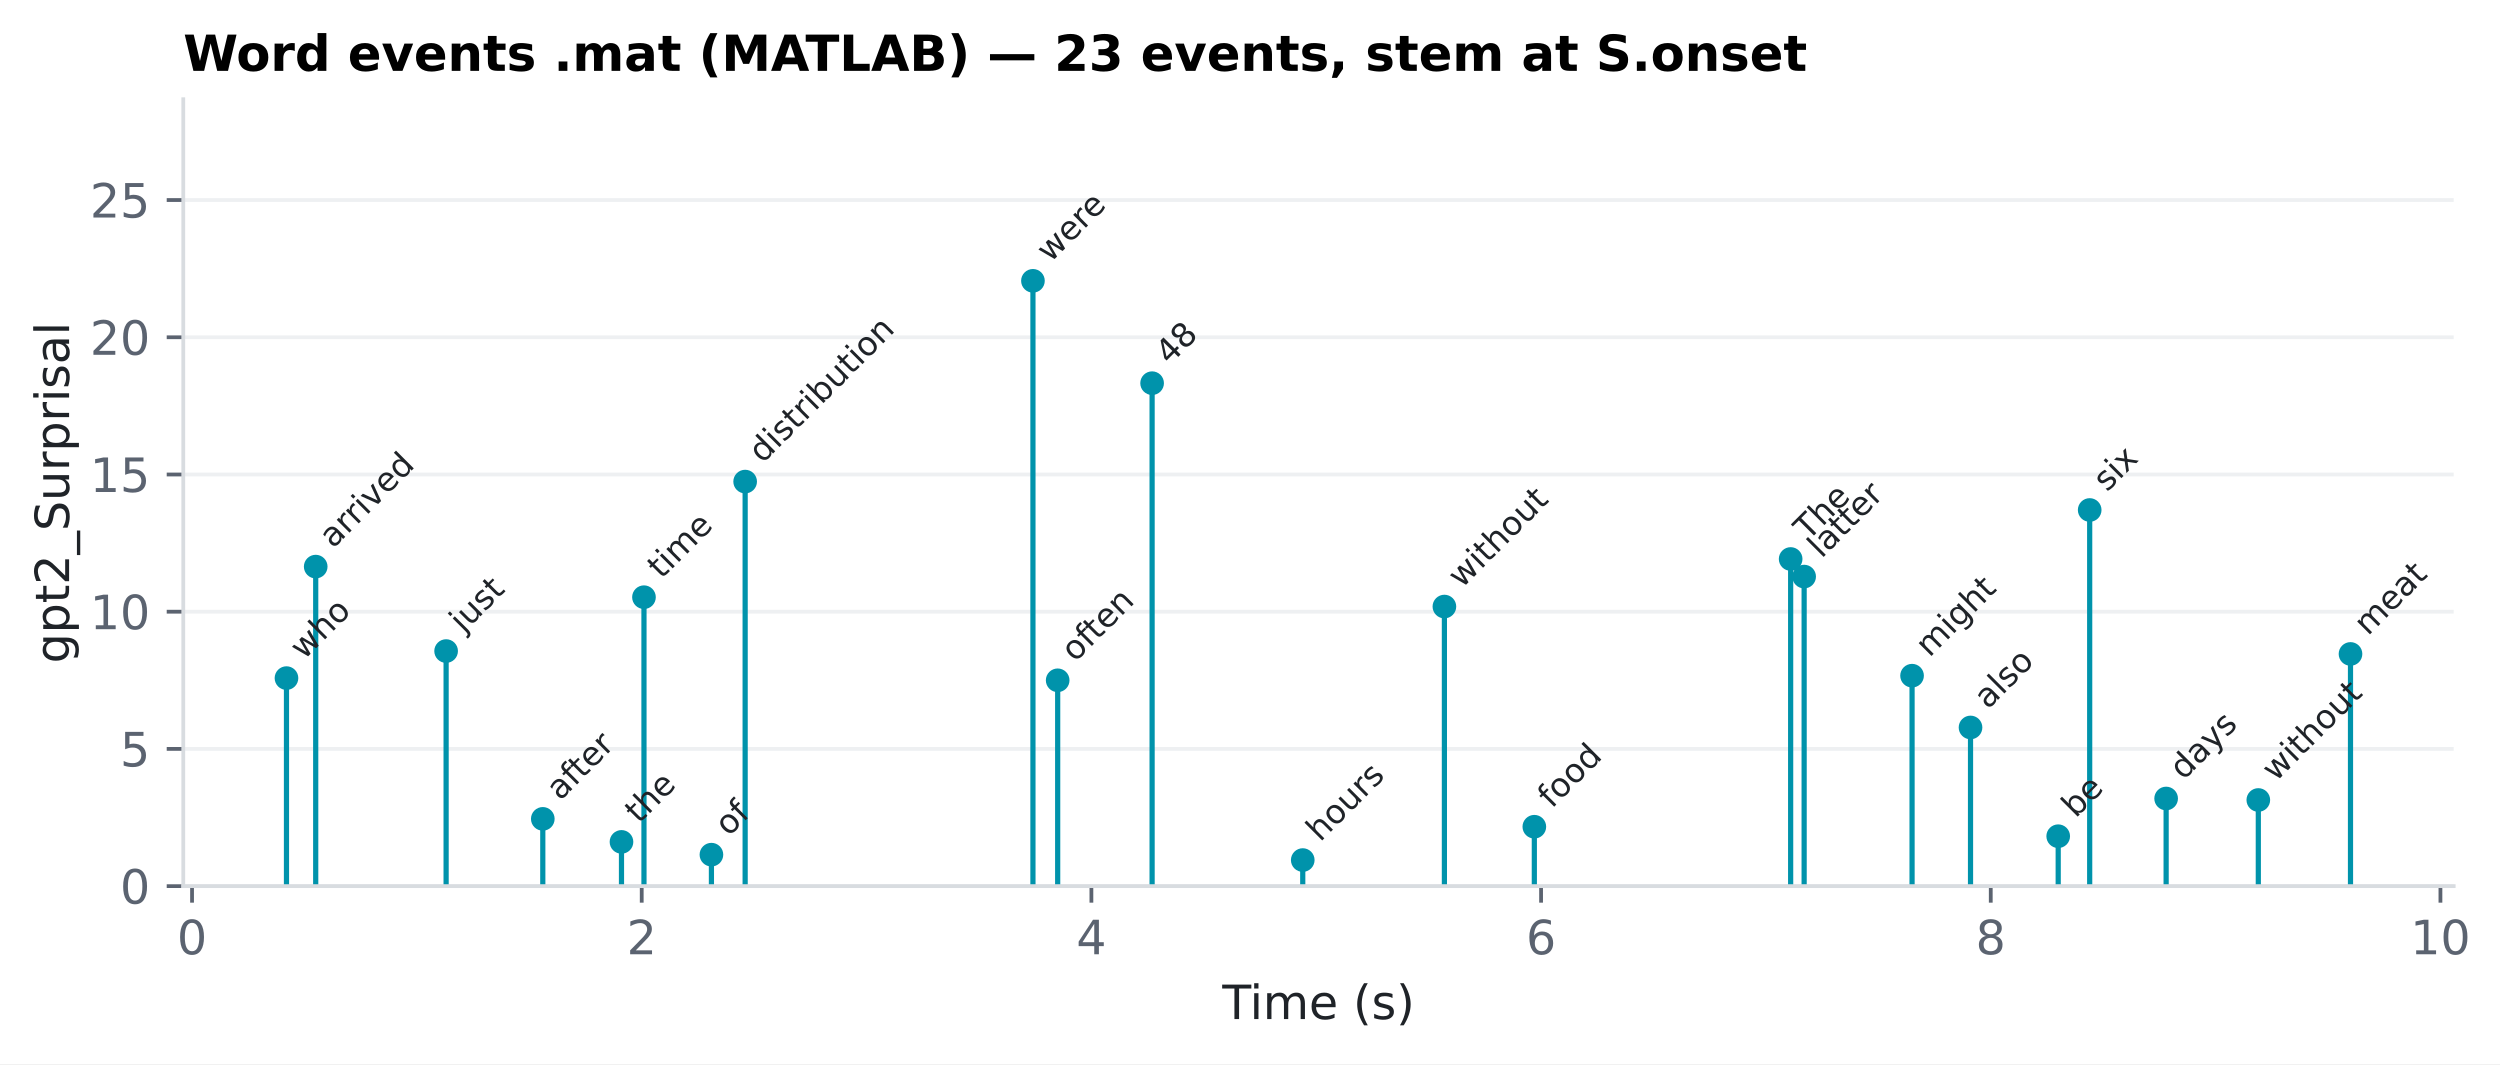
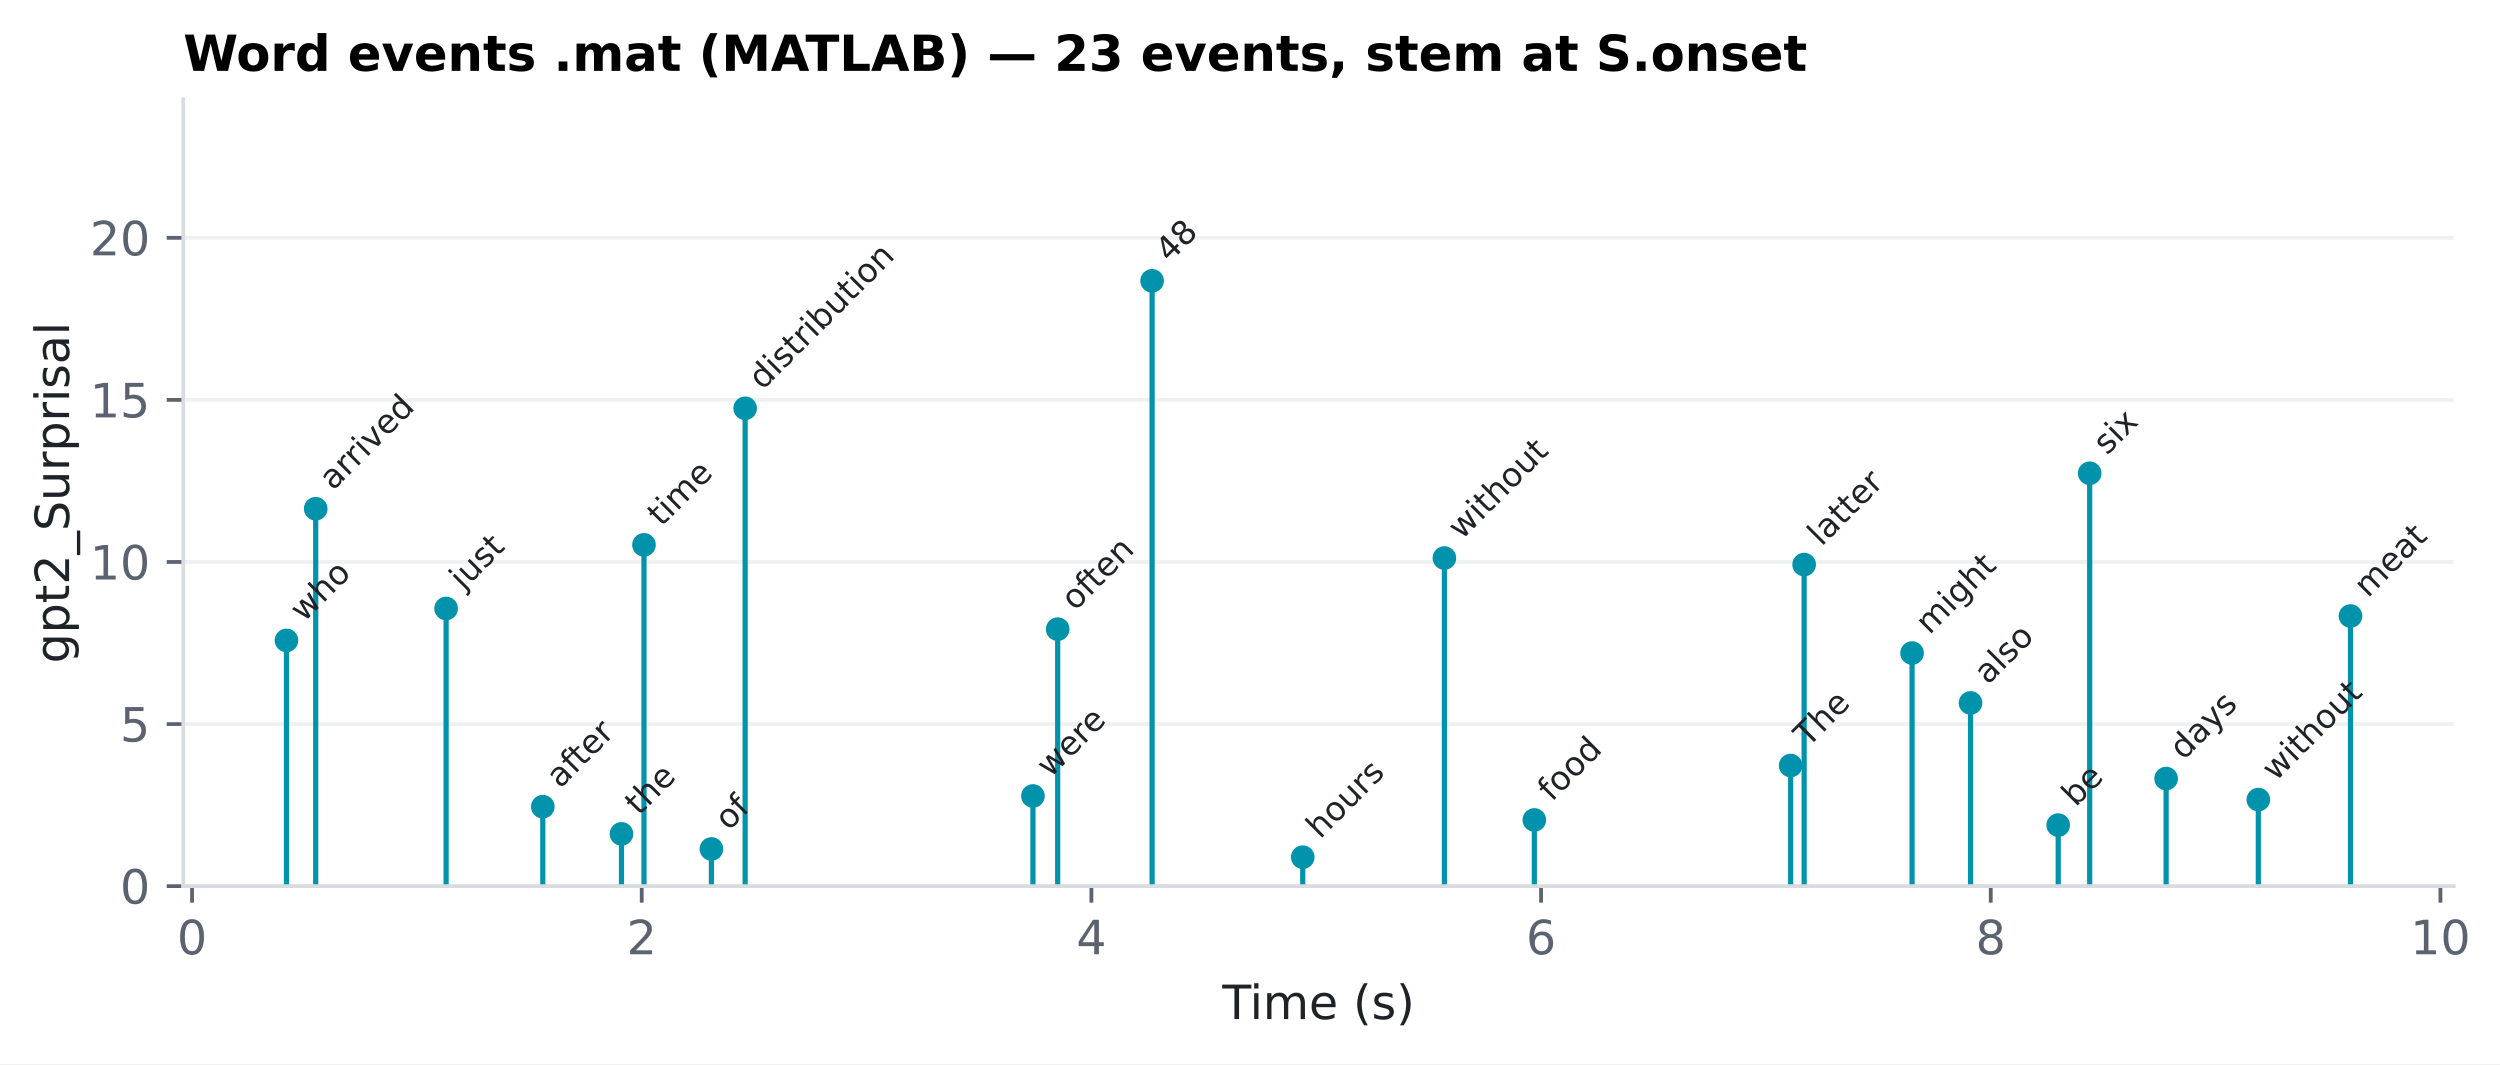
<svg xmlns="http://www.w3.org/2000/svg" xmlns:xlink="http://www.w3.org/1999/xlink" width="528.404pt" height="224.9pt" viewBox="0 0 528.404 224.9" version="1.1">
  <defs>
    <style type="text/css">*{stroke-linejoin: round; stroke-linecap: butt}</style>
  </defs>
  <g id="figure_1">
    <g id="patch_1">
      <path d="M 0 224.9  L 528.404 224.9  L 528.404 0  L 0 0  z " style="fill: #ffffff" />
    </g>
    <g id="axes_1">
      <g id="patch_2">
        <path d="M 38.737 187.293  L 518.617 187.293  L 518.617 20.973  L 38.737 20.973  z " style="fill: #ffffff" />
      </g>
      <g id="matplotlib.axis_1">
        <g id="xtick_1">
          <g id="line2d_1">
            <defs>
              <path id="m643c5fadfd" d="M 0 0  L 0 3.5  " style="stroke: #5b6370; stroke-width: 0.8" />
            </defs>
            <g>
              <use xlink:href="#m643c5fadfd" x="40.591" y="187.293" style="fill: #5b6370; stroke: #5b6370; stroke-width: 0.8" />
            </g>
          </g>
          <g id="text_1">
            <text style="font-size: 10px; font-family: 'Segoe UI', 'DejaVu Sans', 'Arial', sans-serif; text-anchor: middle; fill: #5b6370" x="40.591" y="201.696" transform="rotate(-0 40.59087 201.6964)">0</text>
          </g>
        </g>
        <g id="xtick_2">
          <g id="line2d_2">
            <g>
              <use xlink:href="#m643c5fadfd" x="135.635" y="187.293" style="fill: #5b6370; stroke: #5b6370; stroke-width: 0.8" />
            </g>
          </g>
          <g id="text_2">
            <text style="font-size: 10px; font-family: 'Segoe UI', 'DejaVu Sans', 'Arial', sans-serif; text-anchor: middle; fill: #5b6370" x="135.635" y="201.696" transform="rotate(-0 135.6354 201.6964)">2</text>
          </g>
        </g>
        <g id="xtick_3">
          <g id="line2d_3">
            <g>
              <use xlink:href="#m643c5fadfd" x="230.68" y="187.293" style="fill: #5b6370; stroke: #5b6370; stroke-width: 0.8" />
            </g>
          </g>
          <g id="text_3">
            <text style="font-size: 10px; font-family: 'Segoe UI', 'DejaVu Sans', 'Arial', sans-serif; text-anchor: middle; fill: #5b6370" x="230.68" y="201.696" transform="rotate(-0 230.68 201.6964)">4</text>
          </g>
        </g>
        <g id="xtick_4">
          <g id="line2d_4">
            <g>
              <use xlink:href="#m643c5fadfd" x="325.725" y="187.293" style="fill: #5b6370; stroke: #5b6370; stroke-width: 0.8" />
            </g>
          </g>
          <g id="text_4">
            <text style="font-size: 10px; font-family: 'Segoe UI', 'DejaVu Sans', 'Arial', sans-serif; text-anchor: middle; fill: #5b6370" x="325.725" y="201.696" transform="rotate(-0 325.7246 201.6964)">6</text>
          </g>
        </g>
        <g id="xtick_5">
          <g id="line2d_5">
            <g>
              <use xlink:href="#m643c5fadfd" x="420.769" y="187.293" style="fill: #5b6370; stroke: #5b6370; stroke-width: 0.8" />
            </g>
          </g>
          <g id="text_5">
            <text style="font-size: 10px; font-family: 'Segoe UI', 'DejaVu Sans', 'Arial', sans-serif; text-anchor: middle; fill: #5b6370" x="420.769" y="201.696" transform="rotate(-0 420.7691 201.6964)">8</text>
          </g>
        </g>
        <g id="xtick_6">
          <g id="line2d_6">
            <g>
              <use xlink:href="#m643c5fadfd" x="515.814" y="187.293" style="fill: #5b6370; stroke: #5b6370; stroke-width: 0.8" />
            </g>
          </g>
          <g id="text_6">
            <text style="font-size: 10px; font-family: 'Segoe UI', 'DejaVu Sans', 'Arial', sans-serif; text-anchor: middle; fill: #5b6370" x="515.814" y="201.696" transform="rotate(-0 515.8137 201.6964)">10</text>
          </g>
        </g>
        <g id="text_7">
          <text style="font-size: 10px; font-family: 'Segoe UI', 'DejaVu Sans', 'Arial', sans-serif; text-anchor: middle; fill: #1f2328" x="278.678" y="215.4" transform="rotate(-0 278.6775 215.3995)">Time (s)</text>
        </g>
      </g>
      <g id="matplotlib.axis_2">
        <g id="ytick_1">
          <g id="line2d_7">
            <path d="M 38.737 187.293  L 518.617 187.293  " clip-path="url(#pbfbbbceff8)" style="fill: none; stroke: #eef0f2; stroke-width: 0.8; stroke-linecap: square" />
          </g>
          <g id="line2d_8">
            <defs>
              <path id="m52b5bf27c7" d="M 0 0  L -3.5 0  " style="stroke: #5b6370; stroke-width: 0.8" />
            </defs>
            <g>
              <use xlink:href="#m52b5bf27c7" x="38.737" y="187.293" style="fill: #5b6370; stroke: #5b6370; stroke-width: 0.8" />
            </g>
          </g>
          <g id="text_8">
            <text style="font-size: 10px; font-family: 'Segoe UI', 'DejaVu Sans', 'Arial', sans-serif; text-anchor: end; fill: #5b6370" x="31.738" y="190.995" transform="rotate(-0 31.7375 190.9948)">0</text>
          </g>
        </g>
        <g id="ytick_2">
          <g id="line2d_9">
-             <path d="M 38.737 158.291  L 518.617 158.291  " clip-path="url(#pbfbbbceff8)" style="fill: none; stroke: #eef0f2; stroke-width: 0.8; stroke-linecap: square" />
+             <path d="M 38.737 153.038  L 518.617 153.038  " clip-path="url(#pbfbbbceff8)" style="fill: none; stroke: #eef0f2; stroke-width: 0.8; stroke-linecap: square" />
          </g>
          <g id="line2d_10">
            <g>
-               <use xlink:href="#m52b5bf27c7" x="38.737" y="158.291" style="fill: #5b6370; stroke: #5b6370; stroke-width: 0.8" />
+               <use xlink:href="#m52b5bf27c7" x="38.737" y="153.038" style="fill: #5b6370; stroke: #5b6370; stroke-width: 0.8" />
            </g>
          </g>
          <g id="text_9">
-             <text style="font-size: 10px; font-family: 'Segoe UI', 'DejaVu Sans', 'Arial', sans-serif; text-anchor: end; fill: #5b6370" x="31.738" y="161.993" transform="rotate(-0 31.7375 161.9931)">5</text>
+             <text style="font-size: 10px; font-family: 'Segoe UI', 'DejaVu Sans', 'Arial', sans-serif; text-anchor: end; fill: #5b6370" x="31.738" y="156.739" transform="rotate(-0 31.7375 156.7393)">5</text>
          </g>
        </g>
        <g id="ytick_3">
          <g id="line2d_11">
-             <path d="M 38.737 129.29  L 518.617 129.29  " clip-path="url(#pbfbbbceff8)" style="fill: none; stroke: #eef0f2; stroke-width: 0.8; stroke-linecap: square" />
+             <path d="M 38.737 118.782  L 518.617 118.782  " clip-path="url(#pbfbbbceff8)" style="fill: none; stroke: #eef0f2; stroke-width: 0.8; stroke-linecap: square" />
          </g>
          <g id="line2d_12">
            <g>
-               <use xlink:href="#m52b5bf27c7" x="38.737" y="129.29" style="fill: #5b6370; stroke: #5b6370; stroke-width: 0.8" />
+               <use xlink:href="#m52b5bf27c7" x="38.737" y="118.782" style="fill: #5b6370; stroke: #5b6370; stroke-width: 0.8" />
            </g>
          </g>
          <g id="text_10">
-             <text style="font-size: 10px; font-family: 'Segoe UI', 'DejaVu Sans', 'Arial', sans-serif; text-anchor: end; fill: #5b6370" x="31.738" y="132.991" transform="rotate(-0 31.7375 132.9913)">10</text>
+             <text style="font-size: 10px; font-family: 'Segoe UI', 'DejaVu Sans', 'Arial', sans-serif; text-anchor: end; fill: #5b6370" x="31.738" y="122.484" transform="rotate(-0 31.7375 122.4837)">10</text>
          </g>
        </g>
        <g id="ytick_4">
          <g id="line2d_13">
-             <path d="M 38.737 100.288  L 518.617 100.288  " clip-path="url(#pbfbbbceff8)" style="fill: none; stroke: #eef0f2; stroke-width: 0.8; stroke-linecap: square" />
+             <path d="M 38.737 84.527  L 518.617 84.527  " clip-path="url(#pbfbbbceff8)" style="fill: none; stroke: #eef0f2; stroke-width: 0.8; stroke-linecap: square" />
          </g>
          <g id="line2d_14">
            <g>
-               <use xlink:href="#m52b5bf27c7" x="38.737" y="100.288" style="fill: #5b6370; stroke: #5b6370; stroke-width: 0.8" />
+               <use xlink:href="#m52b5bf27c7" x="38.737" y="84.527" style="fill: #5b6370; stroke: #5b6370; stroke-width: 0.8" />
            </g>
          </g>
          <g id="text_11">
-             <text style="font-size: 10px; font-family: 'Segoe UI', 'DejaVu Sans', 'Arial', sans-serif; text-anchor: end; fill: #5b6370" x="31.738" y="103.989" transform="rotate(-0 31.7375 103.9895)">15</text>
+             <text style="font-size: 10px; font-family: 'Segoe UI', 'DejaVu Sans', 'Arial', sans-serif; text-anchor: end; fill: #5b6370" x="31.738" y="88.228" transform="rotate(-0 31.7375 88.22808)">15</text>
          </g>
        </g>
        <g id="ytick_5">
          <g id="line2d_15">
-             <path d="M 38.737 71.286  L 518.617 71.286  " clip-path="url(#pbfbbbceff8)" style="fill: none; stroke: #eef0f2; stroke-width: 0.8; stroke-linecap: square" />
+             <path d="M 38.737 50.271  L 518.617 50.271  " clip-path="url(#pbfbbbceff8)" style="fill: none; stroke: #eef0f2; stroke-width: 0.8; stroke-linecap: square" />
          </g>
          <g id="line2d_16">
            <g>
-               <use xlink:href="#m52b5bf27c7" x="38.737" y="71.286" style="fill: #5b6370; stroke: #5b6370; stroke-width: 0.8" />
+               <use xlink:href="#m52b5bf27c7" x="38.737" y="50.271" style="fill: #5b6370; stroke: #5b6370; stroke-width: 0.8" />
            </g>
          </g>
          <g id="text_12">
-             <text style="font-size: 10px; font-family: 'Segoe UI', 'DejaVu Sans', 'Arial', sans-serif; text-anchor: end; fill: #5b6370" x="31.738" y="74.988" transform="rotate(-0 31.7375 74.98771)">20</text>
-           </g>
-         </g>
-         <g id="ytick_6">
-           <g id="line2d_17">
-             <path d="M 38.737 42.284  L 518.617 42.284  " clip-path="url(#pbfbbbceff8)" style="fill: none; stroke: #eef0f2; stroke-width: 0.8; stroke-linecap: square" />
-           </g>
-           <g id="line2d_18">
-             <g>
-               <use xlink:href="#m52b5bf27c7" x="38.737" y="42.284" style="fill: #5b6370; stroke: #5b6370; stroke-width: 0.8" />
-             </g>
-           </g>
-           <g id="text_13">
-             <text style="font-size: 10px; font-family: 'Segoe UI', 'DejaVu Sans', 'Arial', sans-serif; text-anchor: end; fill: #5b6370" x="31.738" y="45.986" transform="rotate(-0 31.7375 45.98593)">25</text>
-           </g>
-         </g>
-         <g id="text_14">
+             <text style="font-size: 10px; font-family: 'Segoe UI', 'DejaVu Sans', 'Arial', sans-serif; text-anchor: end; fill: #5b6370" x="31.738" y="53.972" transform="rotate(-0 31.7375 53.97248)">20</text>
+           </g>
+         </g>
+         <g id="text_13">
          <text style="font-size: 10px; font-family: 'Segoe UI', 'DejaVu Sans', 'Arial', sans-serif; text-anchor: middle; fill: #1f2328" x="14.603" y="104.133" transform="rotate(-90 14.60313 104.1333)">gpt2_Surprisal</text>
        </g>
      </g>
      <g id="LineCollection_1">
-         <path d="M 60.55 187.293  L 60.55 143.325  " clip-path="url(#pbfbbbceff8)" style="fill: none; stroke: #0093ab; stroke-width: 1.1" />
-         <path d="M 66.728 187.293  L 66.728 119.759  " clip-path="url(#pbfbbbceff8)" style="fill: none; stroke: #0093ab; stroke-width: 1.1" />
-         <path d="M 94.291 187.293  L 94.291 137.609  " clip-path="url(#pbfbbbceff8)" style="fill: none; stroke: #0093ab; stroke-width: 1.1" />
-         <path d="M 114.726 187.293  L 114.726 173.076  " clip-path="url(#pbfbbbceff8)" style="fill: none; stroke: #0093ab; stroke-width: 1.1" />
-         <path d="M 131.358 187.293  L 131.358 177.944  " clip-path="url(#pbfbbbceff8)" style="fill: none; stroke: #0093ab; stroke-width: 1.1" />
-         <path d="M 136.111 187.293  L 136.111 126.224  " clip-path="url(#pbfbbbceff8)" style="fill: none; stroke: #0093ab; stroke-width: 1.1" />
-         <path d="M 150.367 187.293  L 150.367 180.644  " clip-path="url(#pbfbbbceff8)" style="fill: none; stroke: #0093ab; stroke-width: 1.1" />
-         <path d="M 157.496 187.293  L 157.496 101.789  " clip-path="url(#pbfbbbceff8)" style="fill: none; stroke: #0093ab; stroke-width: 1.1" />
-         <path d="M 218.324 187.293  L 218.324 59.355  " clip-path="url(#pbfbbbceff8)" style="fill: none; stroke: #0093ab; stroke-width: 1.1" />
-         <path d="M 223.552 187.293  L 223.552 143.789  " clip-path="url(#pbfbbbceff8)" style="fill: none; stroke: #0093ab; stroke-width: 1.1" />
-         <path d="M 243.511 187.293  L 243.511 80.99  " clip-path="url(#pbfbbbceff8)" style="fill: none; stroke: #0093ab; stroke-width: 1.1" />
-         <path d="M 275.351 187.293  L 275.351 181.783  " clip-path="url(#pbfbbbceff8)" style="fill: none; stroke: #0093ab; stroke-width: 1.1" />
-         <path d="M 305.29 187.293  L 305.29 128.202  " clip-path="url(#pbfbbbceff8)" style="fill: none; stroke: #0093ab; stroke-width: 1.1" />
-         <path d="M 324.299 187.293  L 324.299 174.739  " clip-path="url(#pbfbbbceff8)" style="fill: none; stroke: #0093ab; stroke-width: 1.1" />
-         <path d="M 378.474 187.293  L 378.474 118.149  " clip-path="url(#pbfbbbceff8)" style="fill: none; stroke: #0093ab; stroke-width: 1.1" />
-         <path d="M 381.326 187.293  L 381.326 121.867  " clip-path="url(#pbfbbbceff8)" style="fill: none; stroke: #0093ab; stroke-width: 1.1" />
-         <path d="M 404.136 187.293  L 404.136 142.814  " clip-path="url(#pbfbbbceff8)" style="fill: none; stroke: #0093ab; stroke-width: 1.1" />
-         <path d="M 416.492 187.293  L 416.492 153.759  " clip-path="url(#pbfbbbceff8)" style="fill: none; stroke: #0093ab; stroke-width: 1.1" />
-         <path d="M 435.026 187.293  L 435.026 176.743  " clip-path="url(#pbfbbbceff8)" style="fill: none; stroke: #0093ab; stroke-width: 1.1" />
-         <path d="M 441.679 187.293  L 441.679 107.792  " clip-path="url(#pbfbbbceff8)" style="fill: none; stroke: #0093ab; stroke-width: 1.1" />
-         <path d="M 457.837 187.293  L 457.837 168.773  " clip-path="url(#pbfbbbceff8)" style="fill: none; stroke: #0093ab; stroke-width: 1.1" />
-         <path d="M 477.321 187.293  L 477.321 169.087  " clip-path="url(#pbfbbbceff8)" style="fill: none; stroke: #0093ab; stroke-width: 1.1" />
-         <path d="M 496.805 187.293  L 496.805 138.218  " clip-path="url(#pbfbbbceff8)" style="fill: none; stroke: #0093ab; stroke-width: 1.1" />
-       </g>
-       <g id="line2d_19">
+         <path d="M 60.55 187.293  L 60.55 135.36  " clip-path="url(#pbfbbbceff8)" style="fill: none; stroke: #0093ab; stroke-width: 1.1" />
+         <path d="M 66.728 187.293  L 66.728 107.524  " clip-path="url(#pbfbbbceff8)" style="fill: none; stroke: #0093ab; stroke-width: 1.1" />
+         <path d="M 94.291 187.293  L 94.291 128.608  " clip-path="url(#pbfbbbceff8)" style="fill: none; stroke: #0093ab; stroke-width: 1.1" />
+         <path d="M 114.726 187.293  L 114.726 170.501  " clip-path="url(#pbfbbbceff8)" style="fill: none; stroke: #0093ab; stroke-width: 1.1" />
+         <path d="M 131.358 187.293  L 131.358 176.25  " clip-path="url(#pbfbbbceff8)" style="fill: none; stroke: #0093ab; stroke-width: 1.1" />
+         <path d="M 136.111 187.293  L 136.111 115.161  " clip-path="url(#pbfbbbceff8)" style="fill: none; stroke: #0093ab; stroke-width: 1.1" />
+         <path d="M 150.367 187.293  L 150.367 179.439  " clip-path="url(#pbfbbbceff8)" style="fill: none; stroke: #0093ab; stroke-width: 1.1" />
+         <path d="M 157.496 187.293  L 157.496 86.3  " clip-path="url(#pbfbbbceff8)" style="fill: none; stroke: #0093ab; stroke-width: 1.1" />
+         <path d="M 218.324 187.293  L 218.324 168.24  " clip-path="url(#pbfbbbceff8)" style="fill: none; stroke: #0093ab; stroke-width: 1.1" />
+         <path d="M 223.552 187.293  L 223.552 132.978  " clip-path="url(#pbfbbbceff8)" style="fill: none; stroke: #0093ab; stroke-width: 1.1" />
+         <path d="M 243.511 187.293  L 243.511 59.355  " clip-path="url(#pbfbbbceff8)" style="fill: none; stroke: #0093ab; stroke-width: 1.1" />
+         <path d="M 275.351 187.293  L 275.351 181.177  " clip-path="url(#pbfbbbceff8)" style="fill: none; stroke: #0093ab; stroke-width: 1.1" />
+         <path d="M 305.29 187.293  L 305.29 117.944  " clip-path="url(#pbfbbbceff8)" style="fill: none; stroke: #0093ab; stroke-width: 1.1" />
+         <path d="M 324.299 187.293  L 324.299 173.305  " clip-path="url(#pbfbbbceff8)" style="fill: none; stroke: #0093ab; stroke-width: 1.1" />
+         <path d="M 378.474 187.293  L 378.474 161.805  " clip-path="url(#pbfbbbceff8)" style="fill: none; stroke: #0093ab; stroke-width: 1.1" />
+         <path d="M 381.326 187.293  L 381.326 119.326  " clip-path="url(#pbfbbbceff8)" style="fill: none; stroke: #0093ab; stroke-width: 1.1" />
+         <path d="M 404.136 187.293  L 404.136 138.03  " clip-path="url(#pbfbbbceff8)" style="fill: none; stroke: #0093ab; stroke-width: 1.1" />
+         <path d="M 416.492 187.293  L 416.492 148.571  " clip-path="url(#pbfbbbceff8)" style="fill: none; stroke: #0093ab; stroke-width: 1.1" />
+         <path d="M 435.026 187.293  L 435.026 174.395  " clip-path="url(#pbfbbbceff8)" style="fill: none; stroke: #0093ab; stroke-width: 1.1" />
+         <path d="M 441.679 187.293  L 441.679 100.03  " clip-path="url(#pbfbbbceff8)" style="fill: none; stroke: #0093ab; stroke-width: 1.1" />
+         <path d="M 457.837 187.293  L 457.837 164.558  " clip-path="url(#pbfbbbceff8)" style="fill: none; stroke: #0093ab; stroke-width: 1.1" />
+         <path d="M 477.321 187.293  L 477.321 169.006  " clip-path="url(#pbfbbbceff8)" style="fill: none; stroke: #0093ab; stroke-width: 1.1" />
+         <path d="M 496.805 187.293  L 496.805 130.203  " clip-path="url(#pbfbbbceff8)" style="fill: none; stroke: #0093ab; stroke-width: 1.1" />
+       </g>
+       <g id="line2d_17">
        <defs>
          <path id="m0522a8093a" d="M 0 2  C 0.53 2 1.039 1.789 1.414 1.414  C 1.789 1.039 2 0.53 2 0  C 2 -0.53 1.789 -1.039 1.414 -1.414  C 1.039 -1.789 0.53 -2 0 -2  C -0.53 -2 -1.039 -1.789 -1.414 -1.414  C -1.789 -1.039 -2 -0.53 -2 0  C -2 0.53 -1.789 1.039 -1.414 1.414  C -1.039 1.789 -0.53 2 0 2  z " style="stroke: #0093ab" />
        </defs>
        <g clip-path="url(#pbfbbbceff8)">
-           <use xlink:href="#m0522a8093a" x="60.55" y="143.325" style="fill: #0093ab; stroke: #0093ab" />
-           <use xlink:href="#m0522a8093a" x="66.728" y="119.759" style="fill: #0093ab; stroke: #0093ab" />
-           <use xlink:href="#m0522a8093a" x="94.291" y="137.609" style="fill: #0093ab; stroke: #0093ab" />
-           <use xlink:href="#m0522a8093a" x="114.726" y="173.076" style="fill: #0093ab; stroke: #0093ab" />
-           <use xlink:href="#m0522a8093a" x="131.358" y="177.944" style="fill: #0093ab; stroke: #0093ab" />
-           <use xlink:href="#m0522a8093a" x="136.111" y="126.224" style="fill: #0093ab; stroke: #0093ab" />
-           <use xlink:href="#m0522a8093a" x="150.367" y="180.644" style="fill: #0093ab; stroke: #0093ab" />
-           <use xlink:href="#m0522a8093a" x="157.496" y="101.789" style="fill: #0093ab; stroke: #0093ab" />
-           <use xlink:href="#m0522a8093a" x="218.324" y="59.355" style="fill: #0093ab; stroke: #0093ab" />
-           <use xlink:href="#m0522a8093a" x="223.552" y="143.789" style="fill: #0093ab; stroke: #0093ab" />
-           <use xlink:href="#m0522a8093a" x="243.511" y="80.99" style="fill: #0093ab; stroke: #0093ab" />
-           <use xlink:href="#m0522a8093a" x="275.351" y="181.783" style="fill: #0093ab; stroke: #0093ab" />
-           <use xlink:href="#m0522a8093a" x="305.29" y="128.202" style="fill: #0093ab; stroke: #0093ab" />
-           <use xlink:href="#m0522a8093a" x="324.299" y="174.739" style="fill: #0093ab; stroke: #0093ab" />
-           <use xlink:href="#m0522a8093a" x="378.474" y="118.149" style="fill: #0093ab; stroke: #0093ab" />
-           <use xlink:href="#m0522a8093a" x="381.326" y="121.867" style="fill: #0093ab; stroke: #0093ab" />
-           <use xlink:href="#m0522a8093a" x="404.136" y="142.814" style="fill: #0093ab; stroke: #0093ab" />
-           <use xlink:href="#m0522a8093a" x="416.492" y="153.759" style="fill: #0093ab; stroke: #0093ab" />
-           <use xlink:href="#m0522a8093a" x="435.026" y="176.743" style="fill: #0093ab; stroke: #0093ab" />
-           <use xlink:href="#m0522a8093a" x="441.679" y="107.792" style="fill: #0093ab; stroke: #0093ab" />
-           <use xlink:href="#m0522a8093a" x="457.837" y="168.773" style="fill: #0093ab; stroke: #0093ab" />
-           <use xlink:href="#m0522a8093a" x="477.321" y="169.087" style="fill: #0093ab; stroke: #0093ab" />
-           <use xlink:href="#m0522a8093a" x="496.805" y="138.218" style="fill: #0093ab; stroke: #0093ab" />
-         </g>
-       </g>
-       <g id="line2d_20" />
+           <use xlink:href="#m0522a8093a" x="60.55" y="135.36" style="fill: #0093ab; stroke: #0093ab" />
+           <use xlink:href="#m0522a8093a" x="66.728" y="107.524" style="fill: #0093ab; stroke: #0093ab" />
+           <use xlink:href="#m0522a8093a" x="94.291" y="128.608" style="fill: #0093ab; stroke: #0093ab" />
+           <use xlink:href="#m0522a8093a" x="114.726" y="170.501" style="fill: #0093ab; stroke: #0093ab" />
+           <use xlink:href="#m0522a8093a" x="131.358" y="176.25" style="fill: #0093ab; stroke: #0093ab" />
+           <use xlink:href="#m0522a8093a" x="136.111" y="115.161" style="fill: #0093ab; stroke: #0093ab" />
+           <use xlink:href="#m0522a8093a" x="150.367" y="179.439" style="fill: #0093ab; stroke: #0093ab" />
+           <use xlink:href="#m0522a8093a" x="157.496" y="86.3" style="fill: #0093ab; stroke: #0093ab" />
+           <use xlink:href="#m0522a8093a" x="218.324" y="168.24" style="fill: #0093ab; stroke: #0093ab" />
+           <use xlink:href="#m0522a8093a" x="223.552" y="132.978" style="fill: #0093ab; stroke: #0093ab" />
+           <use xlink:href="#m0522a8093a" x="243.511" y="59.355" style="fill: #0093ab; stroke: #0093ab" />
+           <use xlink:href="#m0522a8093a" x="275.351" y="181.177" style="fill: #0093ab; stroke: #0093ab" />
+           <use xlink:href="#m0522a8093a" x="305.29" y="117.944" style="fill: #0093ab; stroke: #0093ab" />
+           <use xlink:href="#m0522a8093a" x="324.299" y="173.305" style="fill: #0093ab; stroke: #0093ab" />
+           <use xlink:href="#m0522a8093a" x="378.474" y="161.805" style="fill: #0093ab; stroke: #0093ab" />
+           <use xlink:href="#m0522a8093a" x="381.326" y="119.326" style="fill: #0093ab; stroke: #0093ab" />
+           <use xlink:href="#m0522a8093a" x="404.136" y="138.03" style="fill: #0093ab; stroke: #0093ab" />
+           <use xlink:href="#m0522a8093a" x="416.492" y="148.571" style="fill: #0093ab; stroke: #0093ab" />
+           <use xlink:href="#m0522a8093a" x="435.026" y="174.395" style="fill: #0093ab; stroke: #0093ab" />
+           <use xlink:href="#m0522a8093a" x="441.679" y="100.03" style="fill: #0093ab; stroke: #0093ab" />
+           <use xlink:href="#m0522a8093a" x="457.837" y="164.558" style="fill: #0093ab; stroke: #0093ab" />
+           <use xlink:href="#m0522a8093a" x="477.321" y="169.006" style="fill: #0093ab; stroke: #0093ab" />
+           <use xlink:href="#m0522a8093a" x="496.805" y="130.203" style="fill: #0093ab; stroke: #0093ab" />
+         </g>
+       </g>
+       <g id="line2d_18" />
      <g id="patch_3">
        <path d="M 38.737 187.293  L 38.737 20.973  " style="fill: none; stroke: #d8dce0; stroke-width: 0.8; stroke-linejoin: miter; stroke-linecap: square" />
      </g>
      <g id="patch_4">
        <path d="M 38.737 187.293  L 518.617 187.293  " style="fill: none; stroke: #d8dce0; stroke-width: 0.8; stroke-linejoin: miter; stroke-linecap: square" />
      </g>
+       <g id="text_14">
+         <text style="font-size: 7px; font-family: 'Segoe UI', 'DejaVu Sans', 'Arial', sans-serif; fill: #1f2328" transform="translate(64.21459 131.6625) rotate(-45)">who</text>
+       </g>
      <g id="text_15">
-         <text style="font-size: 7px; font-family: 'Segoe UI', 'DejaVu Sans', 'Arial', sans-serif; fill: #1f2328" transform="translate(64.21459 139.6276) rotate(-45)">who</text>
+         <text style="font-size: 7px; font-family: 'Segoe UI', 'DejaVu Sans', 'Arial', sans-serif; fill: #1f2328" transform="translate(70.39248 103.8271) rotate(-45)">arrived</text>
      </g>
      <g id="text_16">
-         <text style="font-size: 7px; font-family: 'Segoe UI', 'DejaVu Sans', 'Arial', sans-serif; fill: #1f2328" transform="translate(70.39248 116.0614) rotate(-45)">arrived</text>
+         <text style="font-size: 7px; font-family: 'Segoe UI', 'DejaVu Sans', 'Arial', sans-serif; fill: #1f2328" transform="translate(97.92911 124.8845) rotate(-45)">just</text>
      </g>
      <g id="text_17">
-         <text style="font-size: 7px; font-family: 'Segoe UI', 'DejaVu Sans', 'Arial', sans-serif; fill: #1f2328" transform="translate(97.92911 133.8851) rotate(-45)">just</text>
+         <text style="font-size: 7px; font-family: 'Segoe UI', 'DejaVu Sans', 'Arial', sans-serif; fill: #1f2328" transform="translate(118.39 166.8033) rotate(-45)">after</text>
      </g>
      <g id="text_18">
-         <text style="font-size: 7px; font-family: 'Segoe UI', 'DejaVu Sans', 'Arial', sans-serif; fill: #1f2328" transform="translate(118.39 169.3788) rotate(-45)">after</text>
+         <text style="font-size: 7px; font-family: 'Segoe UI', 'DejaVu Sans', 'Arial', sans-serif; fill: #1f2328" transform="translate(135.0228 172.5528) rotate(-45)">the</text>
      </g>
      <g id="text_19">
-         <text style="font-size: 7px; font-family: 'Segoe UI', 'DejaVu Sans', 'Arial', sans-serif; fill: #1f2328" transform="translate(135.0228 174.2465) rotate(-45)">the</text>
+         <text style="font-size: 7px; font-family: 'Segoe UI', 'DejaVu Sans', 'Arial', sans-serif; fill: #1f2328" transform="translate(139.775 111.4641) rotate(-45)">time</text>
      </g>
      <g id="text_20">
-         <text style="font-size: 7px; font-family: 'Segoe UI', 'DejaVu Sans', 'Arial', sans-serif; fill: #1f2328" transform="translate(139.775 122.527) rotate(-45)">time</text>
+         <text style="font-size: 7px; font-family: 'Segoe UI', 'DejaVu Sans', 'Arial', sans-serif; fill: #1f2328" transform="translate(154.0317 175.7419) rotate(-45)">of</text>
      </g>
      <g id="text_21">
-         <text style="font-size: 7px; font-family: 'Segoe UI', 'DejaVu Sans', 'Arial', sans-serif; fill: #1f2328" transform="translate(154.0317 176.9465) rotate(-45)">of</text>
+         <text style="font-size: 7px; font-family: 'Segoe UI', 'DejaVu Sans', 'Arial', sans-serif; fill: #1f2328" transform="translate(161.16 82.60237) rotate(-45)">distribution</text>
      </g>
      <g id="text_22">
-         <text style="font-size: 7px; font-family: 'Segoe UI', 'DejaVu Sans', 'Arial', sans-serif; fill: #1f2328" transform="translate(161.16 98.09186) rotate(-45)">distribution</text>
+         <text style="font-size: 7px; font-family: 'Segoe UI', 'DejaVu Sans', 'Arial', sans-serif; fill: #1f2328" transform="translate(221.9886 164.5431) rotate(-45)">were</text>
      </g>
      <g id="text_23">
-         <text style="font-size: 7px; font-family: 'Segoe UI', 'DejaVu Sans', 'Arial', sans-serif; fill: #1f2328" transform="translate(221.9886 55.65761) rotate(-45)">were</text>
+         <text style="font-size: 7px; font-family: 'Segoe UI', 'DejaVu Sans', 'Arial', sans-serif; fill: #1f2328" transform="translate(227.216 129.2804) rotate(-45)">often</text>
      </g>
      <g id="text_24">
-         <text style="font-size: 7px; font-family: 'Segoe UI', 'DejaVu Sans', 'Arial', sans-serif; fill: #1f2328" transform="translate(227.216 140.0922) rotate(-45)">often</text>
+         <text style="font-size: 7px; font-family: 'Segoe UI', 'DejaVu Sans', 'Arial', sans-serif; fill: #1f2328" transform="translate(247.1754 55.65761) rotate(-45)">48</text>
      </g>
      <g id="text_25">
-         <text style="font-size: 7px; font-family: 'Segoe UI', 'DejaVu Sans', 'Arial', sans-serif; fill: #1f2328" transform="translate(247.1754 77.29236) rotate(-45)">48</text>
+         <text style="font-size: 7px; font-family: 'Segoe UI', 'DejaVu Sans', 'Arial', sans-serif; fill: #1f2328" transform="translate(279.0153 177.4794) rotate(-45)">hours</text>
      </g>
      <g id="text_26">
-         <text style="font-size: 7px; font-family: 'Segoe UI', 'DejaVu Sans', 'Arial', sans-serif; fill: #1f2328" transform="translate(279.0153 178.0857) rotate(-45)">hours</text>
+         <text style="font-size: 7px; font-family: 'Segoe UI', 'DejaVu Sans', 'Arial', sans-serif; fill: #1f2328" transform="translate(308.9543 114.247) rotate(-45)">without</text>
      </g>
      <g id="text_27">
-         <text style="font-size: 7px; font-family: 'Segoe UI', 'DejaVu Sans', 'Arial', sans-serif; fill: #1f2328" transform="translate(308.9543 124.5049) rotate(-45)">without</text>
+         <text style="font-size: 7px; font-family: 'Segoe UI', 'DejaVu Sans', 'Arial', sans-serif; fill: #1f2328" transform="translate(327.9633 169.6075) rotate(-45)">food</text>
      </g>
      <g id="text_28">
-         <text style="font-size: 7px; font-family: 'Segoe UI', 'DejaVu Sans', 'Arial', sans-serif; fill: #1f2328" transform="translate(327.9633 171.0418) rotate(-45)">food</text>
+         <text style="font-size: 7px; font-family: 'Segoe UI', 'DejaVu Sans', 'Arial', sans-serif; fill: #1f2328" transform="translate(382.1387 158.1079) rotate(-45)">The</text>
      </g>
      <g id="text_29">
-         <text style="font-size: 7px; font-family: 'Segoe UI', 'DejaVu Sans', 'Arial', sans-serif; fill: #1f2328" transform="translate(382.1387 114.4518) rotate(-45)">The</text>
+         <text style="font-size: 7px; font-family: 'Segoe UI', 'DejaVu Sans', 'Arial', sans-serif; fill: #1f2328" transform="translate(384.99 115.6289) rotate(-45)">latter</text>
      </g>
      <g id="text_30">
-         <text style="font-size: 7px; font-family: 'Segoe UI', 'DejaVu Sans', 'Arial', sans-serif; fill: #1f2328" transform="translate(384.99 118.1698) rotate(-45)">latter</text>
+         <text style="font-size: 7px; font-family: 'Segoe UI', 'DejaVu Sans', 'Arial', sans-serif; fill: #1f2328" transform="translate(407.8007 134.3061) rotate(-45)">might</text>
      </g>
      <g id="text_31">
-         <text style="font-size: 7px; font-family: 'Segoe UI', 'DejaVu Sans', 'Arial', sans-serif; fill: #1f2328" transform="translate(407.8007 139.0903) rotate(-45)">might</text>
+         <text style="font-size: 7px; font-family: 'Segoe UI', 'DejaVu Sans', 'Arial', sans-serif; fill: #1f2328" transform="translate(420.1565 144.8736) rotate(-45)">also</text>
      </g>
      <g id="text_32">
-         <text style="font-size: 7px; font-family: 'Segoe UI', 'DejaVu Sans', 'Arial', sans-serif; fill: #1f2328" transform="translate(420.1565 150.0613) rotate(-45)">also</text>
+         <text style="font-size: 7px; font-family: 'Segoe UI', 'DejaVu Sans', 'Arial', sans-serif; fill: #1f2328" transform="translate(438.6902 170.6982) rotate(-45)">be</text>
      </g>
      <g id="text_33">
-         <text style="font-size: 7px; font-family: 'Segoe UI', 'DejaVu Sans', 'Arial', sans-serif; fill: #1f2328" transform="translate(438.6902 173.0458) rotate(-45)">be</text>
+         <text style="font-size: 7px; font-family: 'Segoe UI', 'DejaVu Sans', 'Arial', sans-serif; fill: #1f2328" transform="translate(445.3433 96.3327) rotate(-45)">six</text>
      </g>
      <g id="text_34">
-         <text style="font-size: 7px; font-family: 'Segoe UI', 'DejaVu Sans', 'Arial', sans-serif; fill: #1f2328" transform="translate(445.3433 104.0946) rotate(-45)">six</text>
+         <text style="font-size: 7px; font-family: 'Segoe UI', 'DejaVu Sans', 'Arial', sans-serif; fill: #1f2328" transform="translate(461.5009 160.8343) rotate(-45)">days</text>
      </g>
      <g id="text_35">
-         <text style="font-size: 7px; font-family: 'Segoe UI', 'DejaVu Sans', 'Arial', sans-serif; fill: #1f2328" transform="translate(461.5009 165.0492) rotate(-45)">days</text>
+         <text style="font-size: 7px; font-family: 'Segoe UI', 'DejaVu Sans', 'Arial', sans-serif; fill: #1f2328" transform="translate(480.985 165.3091) rotate(-45)">without</text>
      </g>
      <g id="text_36">
-         <text style="font-size: 7px; font-family: 'Segoe UI', 'DejaVu Sans', 'Arial', sans-serif; fill: #1f2328" transform="translate(480.985 165.3899) rotate(-45)">without</text>
+         <text style="font-size: 7px; font-family: 'Segoe UI', 'DejaVu Sans', 'Arial', sans-serif; fill: #1f2328" transform="translate(500.4691 126.5057) rotate(-45)">meat</text>
      </g>
      <g id="text_37">
-         <text style="font-size: 7px; font-family: 'Segoe UI', 'DejaVu Sans', 'Arial', sans-serif; fill: #1f2328" transform="translate(500.4691 134.5204) rotate(-45)">meat</text>
-       </g>
-       <g id="text_38">
        <text style="font-weight: 600; font-size: 10.5px; font-family: 'Segoe UI', 'DejaVu Sans', 'Arial', sans-serif; text-anchor: start" x="38.737" y="14.973" transform="rotate(-0 38.7375 14.97328)">Word events .mat (MATLAB)  — 23 events, stem at S.onset</text>
      </g>
    </g>
  </g>
  <defs>
    <clipPath id="pbfbbbceff8">
      <rect x="38.737" y="20.973" width="479.88" height="166.32" />
    </clipPath>
  </defs>
</svg>
